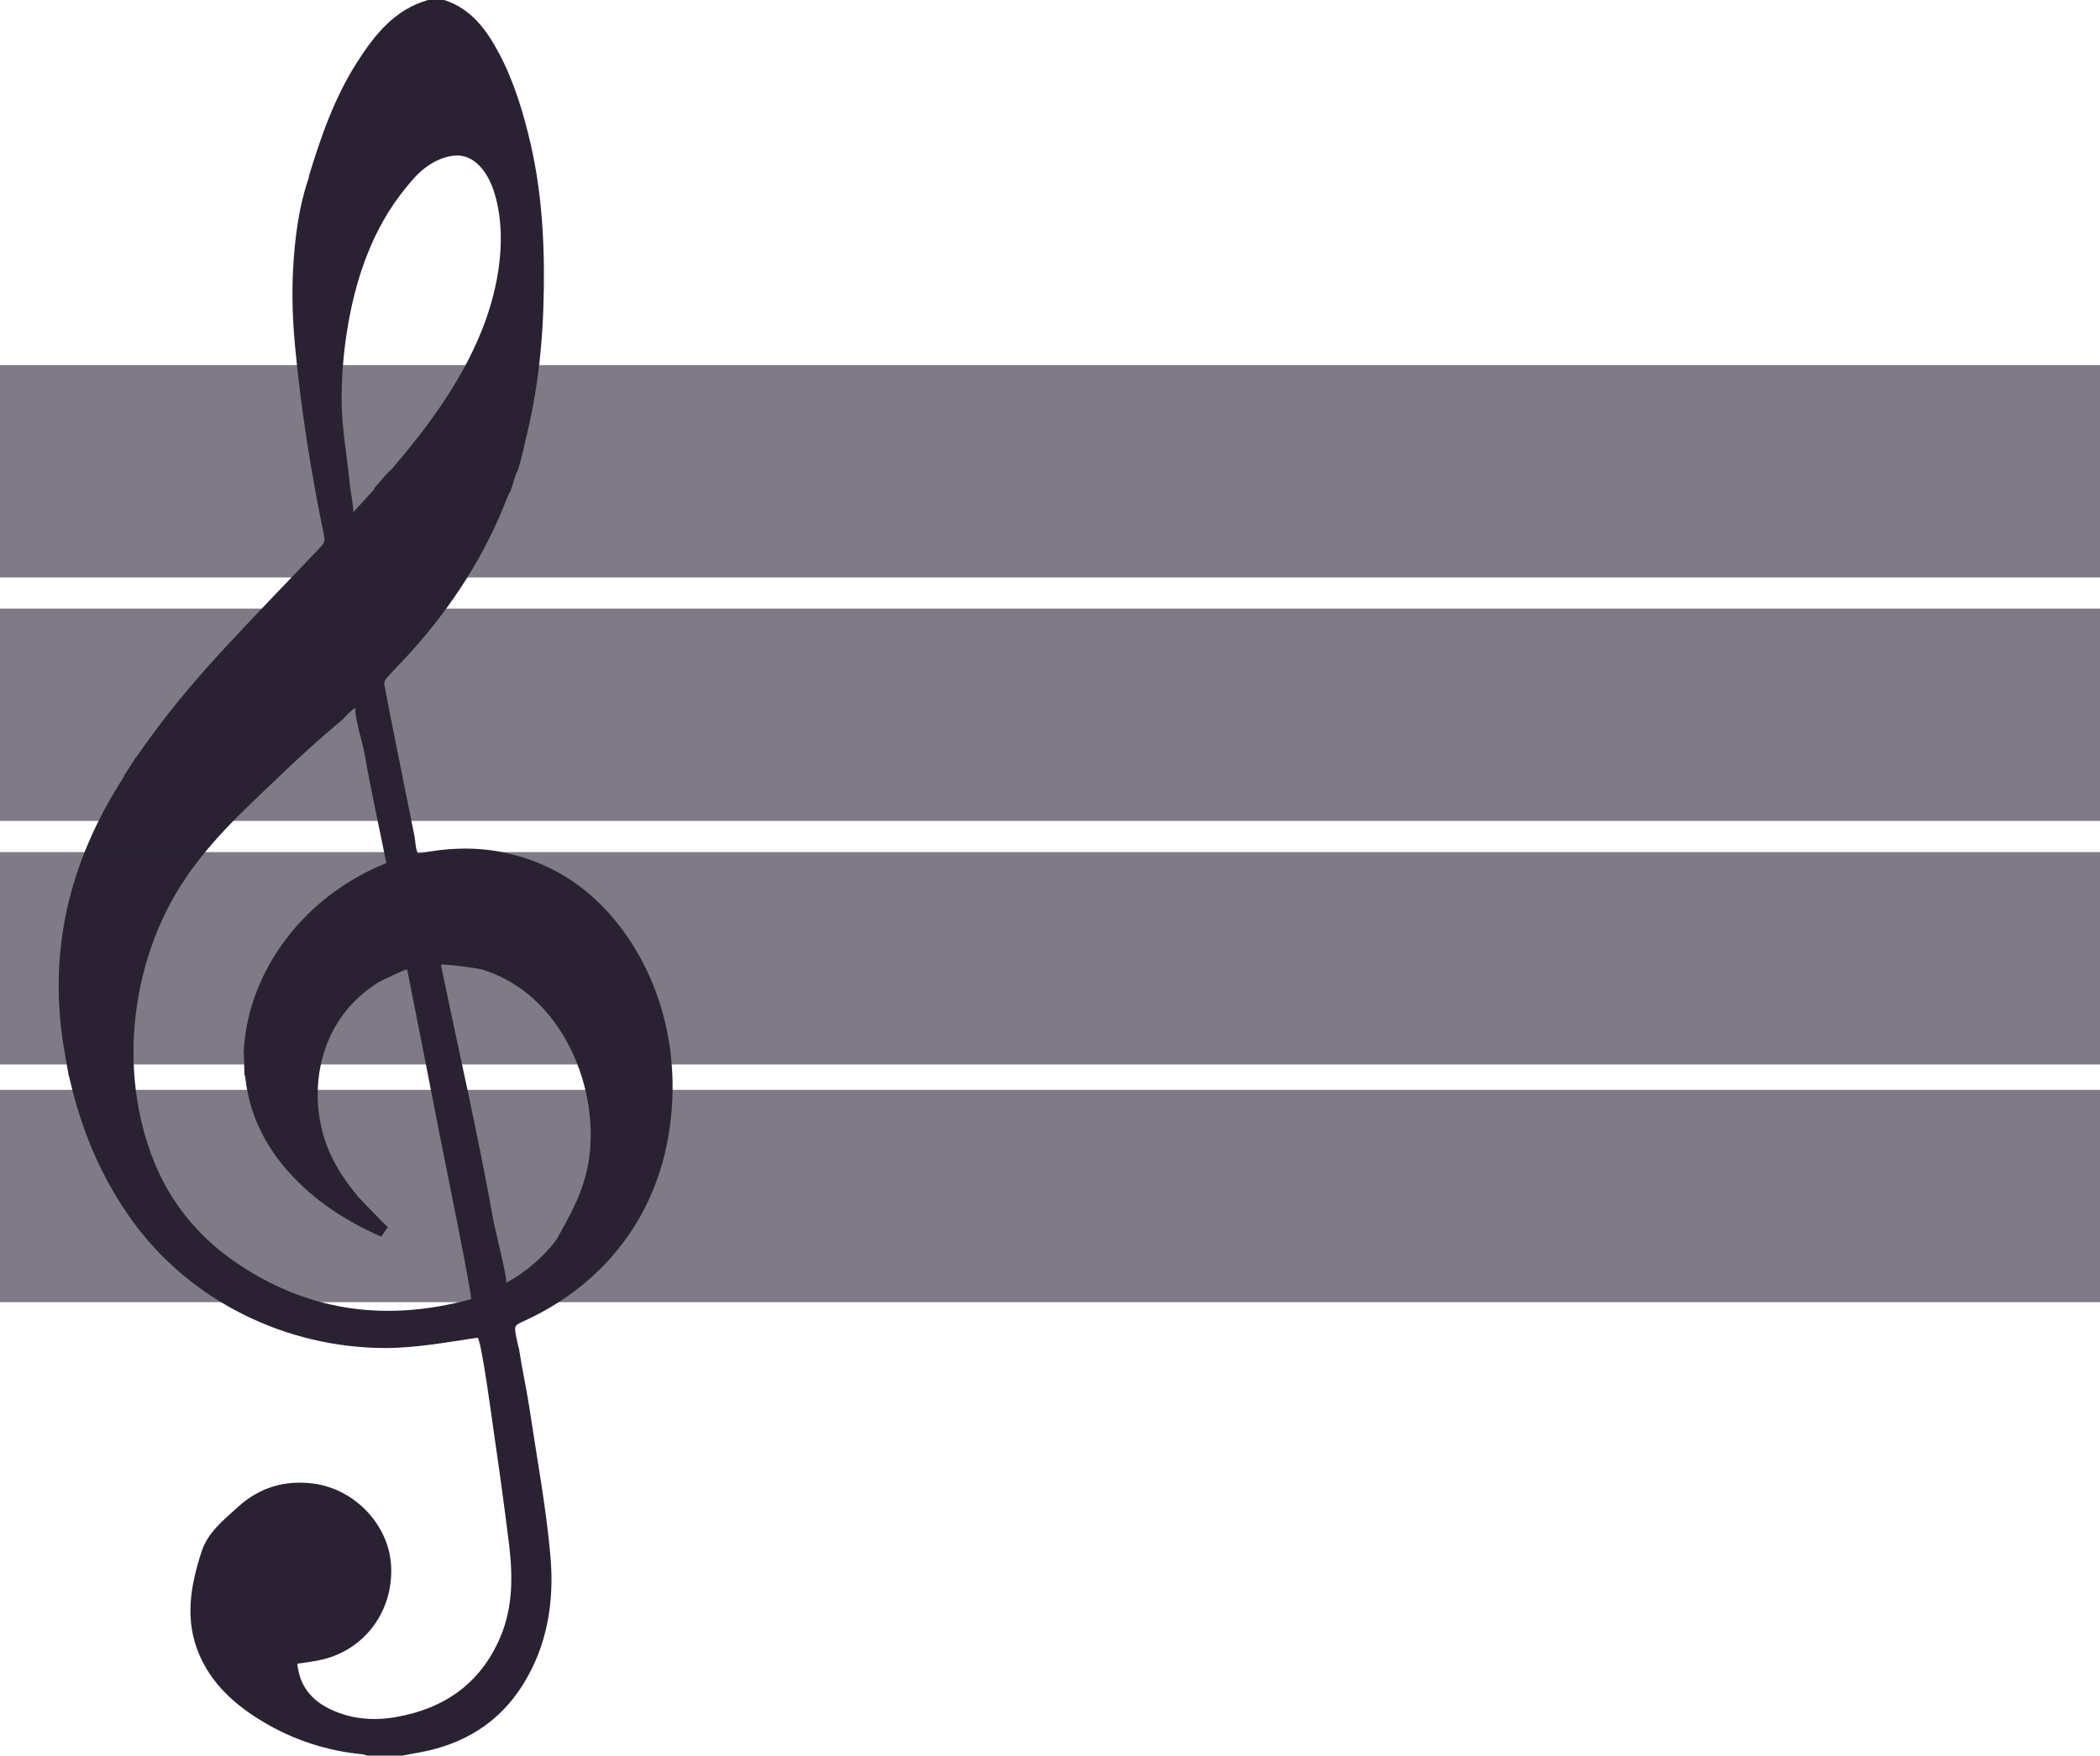
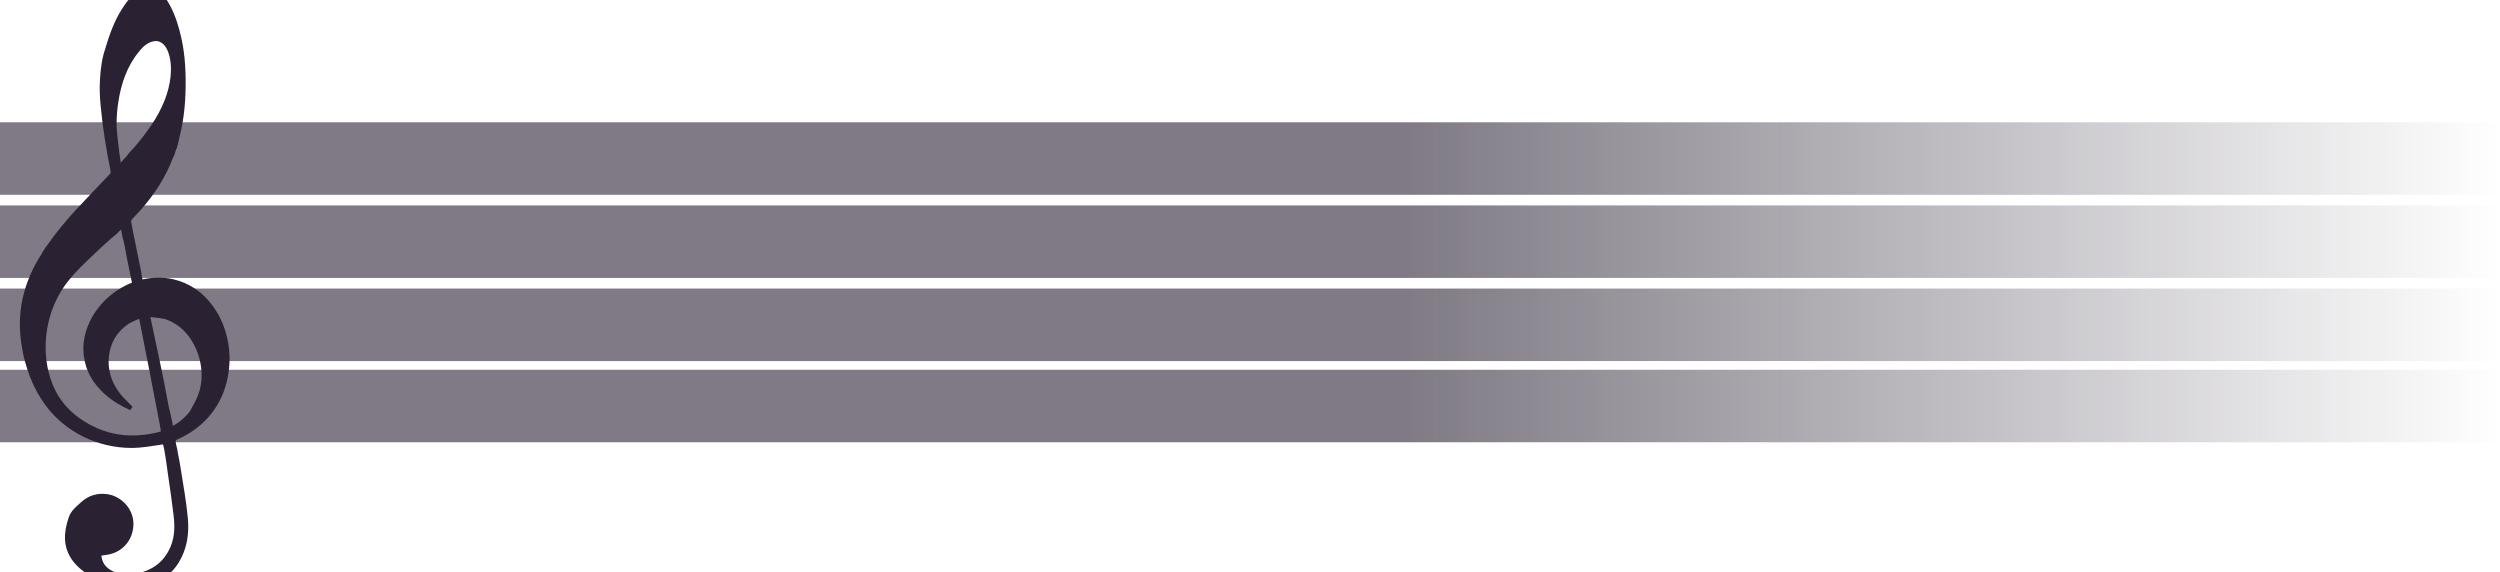
- <svg xmlns="http://www.w3.org/2000/svg" version="1.1" id="Layer_1" x="0px" y="0px" viewBox="0 0 593.25 496.08" style="enable-background:new 0 0 593.25 496.08;" xml:space="preserve">
+ <svg xmlns="http://www.w3.org/2000/svg" version="1.1" id="Layer_1" x="0px" y="0px" viewBox="0 0 2068.9 473" style="enable-background:new 0 0 2068.9 473;" xml:space="preserve">
  <style type="text/css">
	.st0{fill:#2A2233;}
- 	.st1{opacity:0.6;}
- 	.st2{fill:#2A2233;enable-background:new    ;}
+ 	.st1{fill:url(#SVGID_1_);}
+ 	.st2{fill:url(#SVGID_2_);}
+ 	.st3{fill:url(#SVGID_3_);}
+ 	.st4{fill:url(#SVGID_4_);}
</style>
  <g>
-     <path class="st0" d="M38.15,214.4l0.26-0.4c-0.1,0.1-0.22,0.2-0.33,0.29L38.15,214.4z" />
-     <path class="st0" d="M189.63,299.3c-1.29-13.05-5.8-25.72-13.69-36.43c-8.21-11.14-18.9-18.62-32.51-21.75   c-8.37-1.92-16.72-1.66-25.33,0.1c-0.73-1.1-0.73-3.59-0.99-4.85c-0.76-3.78-1.52-7.56-2.28-11.33c-1.55-7.74-3.1-15.47-4.65-23.21   c-0.56-2.81-1.1-5.62-1.62-8.43c-0.11-0.57,0.3-1.41,0.73-1.89c2.22-2.47,4.57-4.81,6.79-7.28c11.7-13,21.04-27.49,27.3-43.86   c0.24-0.63,0.5-1.11,0.82-1.46l1.59-5.08c-0.01,0-0.02,0-0.04,0c0.69,0,2.87-10.15,3.13-11.22c0.93-3.88,1.71-7.8,2.35-11.73   c1.27-7.81,1.99-15.7,2.26-23.61c0.53-15.37-0.07-31.11-3.48-46.14c-2.03-8.93-4.77-18.08-9.09-26.17   C137.38,8.34,133.09,2.43,125.46,0c-1.51,0-3.02,0-4.53,0c-9.45,2.7-15.09,9.82-20.05,17.58c-6.5,10.16-10.28,21.23-13.77,32.69   c0.12-0.23,0.23-0.47,0.35-0.7c-3.07,8.61-4.2,17.74-4.68,26.83c-0.37,7.13-0.09,14.28,0.57,21.38   c1.66,17.95,4.59,36.11,8.23,53.76c0.3,1.44-0.21,2.21-1.09,3.13c-8.96,9.38-17.97,18.7-26.79,28.2   c-8.98,9.67-17.43,19.79-24.92,30.68c-0.1,0.15-0.24,0.3-0.38,0.45l-0.26,0.4l0.02,0.02l-0.02-0.02l-3.18,4.93c0.05,0,0.1,0,0.15,0   c-15.85,24.37-21.95,50.45-16.69,78.94h-0.01l1,5.65c0.08,0.21,0.16,0.44,0.22,0.72c3.35,14.68,9.03,28.35,17.94,40.58   c16.43,22.55,43.4,35.65,71.21,35.69c8.8,0.01,17.42-1.64,26.1-2.91c1.06,0.05,4.39,25.08,4.54,26.11   c1.56,10.73,3.07,21.46,4.38,32.22c1.08,8.9,1.14,17.78-2.45,26.25c-5.54,13.06-15.73,20.18-29.43,22.6   c-6.36,1.12-12.63,0.64-18.55-2.17c-5.42-2.57-8.79-6.69-9.37-12.9c2.47-0.4,4.93-0.63,7.29-1.22c11.99-2.98,19.84-13.83,19.2-26.4   c-0.58-11.47-10.14-21.73-21.95-23.27c-8.04-1.05-15.23,1.06-21.3,6.59c-4.05,3.69-8.46,7.08-10.28,12.61   c-3.17,9.64-4.85,19.37-0.68,29.1c3.61,8.44,10.19,14.28,17.88,18.91c8.7,5.24,18.16,8.32,28.28,9.29   c0.43,0.04,0.85,0.23,1.28,0.36c3.32,0,6.64,0,9.96,0c1.61-0.3,3.22-0.59,4.83-0.89c12.46-2.3,22.47-8.32,29.27-19.24   c6.95-11.17,8.84-23.63,7.71-36.3c-1.23-13.85-3.8-27.57-5.86-41.34c-0.65-4.34-1.54-8.64-2.35-13.13c0.01,0,0.01,0,0.02,0   l-0.73-4.31c-0.02,0-0.03,0-0.05,0c-0.27-1.19-0.5-2.13-0.68-3.07c-0.62-3.3-0.59-3.25,2.48-4.65   c21.33-9.8,35.98-27.79,40.29-50.96C190.03,314.64,190.38,306.9,189.63,299.3z M97.98,93.86c2.32-14.84,7.15-29.22,16.75-40.9   c1.07-1.3,2.14-2.6,3.34-3.77c2.84-2.76,6.34-4.84,10.34-5.22c5.67-0.53,9.38,4.91,10.99,9.72c4.17,12.44,1.54,27.54-3.19,39.41   c-5.93,14.89-15.36,27.55-25.68,39.62c-0.19,0.23-0.47,0.45-0.76,0.61l-4.2,4.8c0.1,0,0.19,0,0.28,0   c-2.08,2.28-3.96,4.32-6.11,6.68c0.36-0.39-0.74-6.26-0.82-7.08c-0.8-8.47-2.44-16.73-2.42-25.28   C96.54,106.3,97.01,100.05,97.98,93.86z M133.07,367.1c-24.66,6.73-47.25,3.28-67.72-11.27c-9.74-6.92-17.3-16.38-21.78-27.46   c-10.38-25.66-6.64-57.07,8.62-79.88c5.44-8.13,12.21-15.25,19.26-21.99c6.8-6.5,13.63-13.15,20.75-19.29   c1.46-1.25,2.93-2.49,4.39-3.74c0.68-0.59,3.13-3.43,3.94-3.43c-0.87,0.78,2.11,10.87,2.4,12.56c1.78,10.48,4.14,20.87,6.21,31.3   c-22.71,9-39.18,30.07-40.32,53.49c0.02,0,0.04,0,0.06,0l-0.01-0.4l0.01,0.4l0.18,6.25c0.11,0.21,0.19,0.48,0.23,0.84   c1.43,12.77,7.67,22.97,17,31.46c6.29,5.72,13.52,10.02,21.4,13.51c0.61-0.87,1.21-1.72,1.88-2.67c-0.04,0.05-7.73-7.84-8.4-8.63   c-2.56-3.04-4.87-6.3-6.74-9.81c-7.55-14.15-6.09-33.16,5.28-44.93c2.12-2.2,4.5-4.15,7.09-5.77c0.64-0.4,8.15-4.04,8.22-3.67   c3.1,15.4,6.1,30.82,9.1,46.23C124.88,324.11,133.62,366.95,133.07,367.1z M157.15,350.36c-3.32,4.57-9.15,9.58-14.2,12.12   c0.62-0.31-3.16-15.51-3.47-17.07c-4.32-24.37-9.9-48.52-14.92-72.75c-0.1-0.51,10.53,0.98,11.46,1.26   c3.82,1.12,7.43,2.9,10.7,5.16c14.84,10.26,22.29,31.19,19.63,48.73C165.05,336.39,161.31,342.97,157.15,350.36z" />
+     <path class="st0" d="M38.2,204.4l0.3-0.4c-0.1,0.1-0.2,0.2-0.3,0.3L38.2,204.4z" />
+     <path class="st0" d="M189.6,289.3c-1.3-13-5.8-25.7-13.7-36.4c-8.2-11.1-18.9-18.6-32.5-21.8c-8.4-1.9-16.7-1.7-25.3,0.1   c-0.7-1.1-0.7-3.6-1-4.9c-0.8-3.8-1.5-7.6-2.3-11.3c-1.6-7.7-3.1-15.5-4.7-23.2c-0.6-2.8-1.1-5.6-1.6-8.4c-0.1-0.6,0.3-1.4,0.7-1.9   c2.2-2.5,4.6-4.8,6.8-7.3c11.7-13,21-27.5,27.3-43.9c0.2-0.6,0.5-1.1,0.8-1.5l1.6-5.1c0,0,0,0,0,0c0.7,0,2.9-10.2,3.1-11.2   c0.9-3.9,1.7-7.8,2.4-11.7c1.3-7.8,2-15.7,2.3-23.6c0.5-15.4-0.1-31.1-3.5-46.1c-2-8.9-4.8-18.1-9.1-26.2   c-3.5-6.6-7.8-12.5-15.5-15c-1.5,0-3,0-4.5,0c-9.4,2.7-15.1,9.8-20,17.6c-6.5,10.2-10.3,21.2-13.8,32.7c0.1-0.2,0.2-0.5,0.3-0.7   c-3.1,8.6-4.2,17.7-4.7,26.8c-0.4,7.1-0.1,14.3,0.6,21.4c1.7,18,4.6,36.1,8.2,53.8c0.3,1.4-0.2,2.2-1.1,3.1   c-9,9.4-18,18.7-26.8,28.2c-9,9.7-17.4,19.8-24.9,30.7c-0.1,0.1-0.2,0.3-0.4,0.4l-0.3,0.4l0,0l0,0l-3.2,4.9c0,0,0.1,0,0.2,0   c-15.9,24.4-22,50.4-16.7,78.9h0l1,5.6c0.1,0.2,0.2,0.4,0.2,0.7c3.4,14.7,9,28.4,17.9,40.6c16.4,22.5,43.4,35.6,71.2,35.7   c8.8,0,17.4-1.6,26.1-2.9c1.1,0,4.4,25.1,4.5,26.1c1.6,10.7,3.1,21.5,4.4,32.2c1.1,8.9,1.1,17.8-2.4,26.2   c-5.5,13.1-15.7,20.2-29.4,22.6c-6.4,1.1-12.6,0.6-18.5-2.2c-5.4-2.6-8.8-6.7-9.4-12.9c2.5-0.4,4.9-0.6,7.3-1.2   c12-3,19.8-13.8,19.2-26.4c-0.6-11.5-10.1-21.7-21.9-23.3c-8-1-15.2,1.1-21.3,6.6c-4,3.7-8.5,7.1-10.3,12.6   c-3.2,9.6-4.8,19.4-0.7,29.1c3.6,8.4,10.2,14.3,17.9,18.9c8.7,5.2,18.2,8.3,28.3,9.3c0.4,0,0.8,0.2,1.3,0.4c3.3,0,6.6,0,10,0   c1.6-0.3,3.2-0.6,4.8-0.9c12.5-2.3,22.5-8.3,29.3-19.2c6.9-11.2,8.8-23.6,7.7-36.3c-1.2-13.9-3.8-27.6-5.9-41.3   c-0.6-4.3-1.5-8.6-2.4-13.1c0,0,0,0,0,0l-0.7-4.3c0,0,0,0-0.1,0c-0.3-1.2-0.5-2.1-0.7-3.1c-0.6-3.3-0.6-3.2,2.5-4.6   c21.3-9.8,36-27.8,40.3-51C190,304.6,190.4,296.9,189.6,289.3z M98,83.9c2.3-14.8,7.2-29.2,16.8-40.9c1.1-1.3,2.1-2.6,3.3-3.8   c2.8-2.8,6.3-4.8,10.3-5.2c5.7-0.5,9.4,4.9,11,9.7c4.2,12.4,1.5,27.5-3.2,39.4c-5.9,14.9-15.4,27.5-25.7,39.6   c-0.2,0.2-0.5,0.4-0.8,0.6l-4.2,4.8c0.1,0,0.2,0,0.3,0c-2.1,2.3-4,4.3-6.1,6.7c0.4-0.4-0.7-6.3-0.8-7.1c-0.8-8.5-2.4-16.7-2.4-25.3   C96.5,96.3,97,90.1,98,83.9z M133.1,357.1c-24.7,6.7-47.2,3.3-67.7-11.3c-9.7-6.9-17.3-16.4-21.8-27.5   c-10.4-25.7-6.6-57.1,8.6-79.9c5.4-8.1,12.2-15.2,19.3-22c6.8-6.5,13.6-13.1,20.8-19.3c1.5-1.2,2.9-2.5,4.4-3.7   c0.7-0.6,3.1-3.4,3.9-3.4c-0.9,0.8,2.1,10.9,2.4,12.6c1.8,10.5,4.1,20.9,6.2,31.3c-22.7,9-39.2,30.1-40.3,53.5c0,0,0,0,0.1,0l0-0.4   l0,0.4l0.2,6.2c0.1,0.2,0.2,0.5,0.2,0.8c1.4,12.8,7.7,23,17,31.5c6.3,5.7,13.5,10,21.4,13.5c0.6-0.9,1.2-1.7,1.9-2.7   c0,0-7.7-7.8-8.4-8.6c-2.6-3-4.9-6.3-6.7-9.8c-7.6-14.1-6.1-33.2,5.3-44.9c2.1-2.2,4.5-4.1,7.1-5.8c0.6-0.4,8.2-4,8.2-3.7   c3.1,15.4,6.1,30.8,9.1,46.2C124.9,314.1,133.6,357,133.1,357.1z M157.1,340.4c-3.3,4.6-9.1,9.6-14.2,12.1   c0.6-0.3-3.2-15.5-3.5-17.1c-4.3-24.4-9.9-48.5-14.9-72.8c-0.1-0.5,10.5,1,11.5,1.3c3.8,1.1,7.4,2.9,10.7,5.2   c14.8,10.3,22.3,31.2,19.6,48.7C165.1,326.4,161.3,333,157.1,340.4z" />
  </g>
-   <g class="st1">
-     <rect x="0" y="103.17" class="st2" width="593.25" height="60" />
-     <rect x="0" y="171.97" class="st2" width="593.25" height="60" />
-     <rect x="0" y="307.96" class="st2" width="593.25" height="60" />
-     <rect x="0" y="240.78" class="st2" width="593.25" height="60" />
+   <g>
+     <linearGradient id="SVGID_1_" gradientUnits="userSpaceOnUse" x1="0" y1="131.17" x2="2068.929" y2="131.17">
+       <stop offset="0.563" style="stop-color:#2A2233;stop-opacity:0.6" />
+       <stop offset="1" style="stop-color:#2A2233;stop-opacity:0" />
+     </linearGradient>
+     <rect y="101.2" class="st1" width="2068.9" height="60" />
+     <linearGradient id="SVGID_2_" gradientUnits="userSpaceOnUse" x1="0" y1="199.97" x2="2068.929" y2="199.97">
+       <stop offset="0.563" style="stop-color:#2A2233;stop-opacity:0.6" />
+       <stop offset="1" style="stop-color:#2A2233;stop-opacity:0" />
+     </linearGradient>
+     <rect y="170" class="st2" width="2068.9" height="60" />
+     <linearGradient id="SVGID_3_" gradientUnits="userSpaceOnUse" x1="0" y1="335.96" x2="2068.929" y2="335.96">
+       <stop offset="0.563" style="stop-color:#2A2233;stop-opacity:0.6" />
+       <stop offset="1" style="stop-color:#2A2233;stop-opacity:0" />
+     </linearGradient>
+     <rect y="306" class="st3" width="2068.9" height="60" />
+     <linearGradient id="SVGID_4_" gradientUnits="userSpaceOnUse" x1="0" y1="268.78" x2="2068.929" y2="268.78">
+       <stop offset="0.563" style="stop-color:#2A2233;stop-opacity:0.6" />
+       <stop offset="1" style="stop-color:#2A2233;stop-opacity:0" />
+     </linearGradient>
+     <rect y="238.8" class="st4" width="2068.9" height="60" />
  </g>
</svg>
